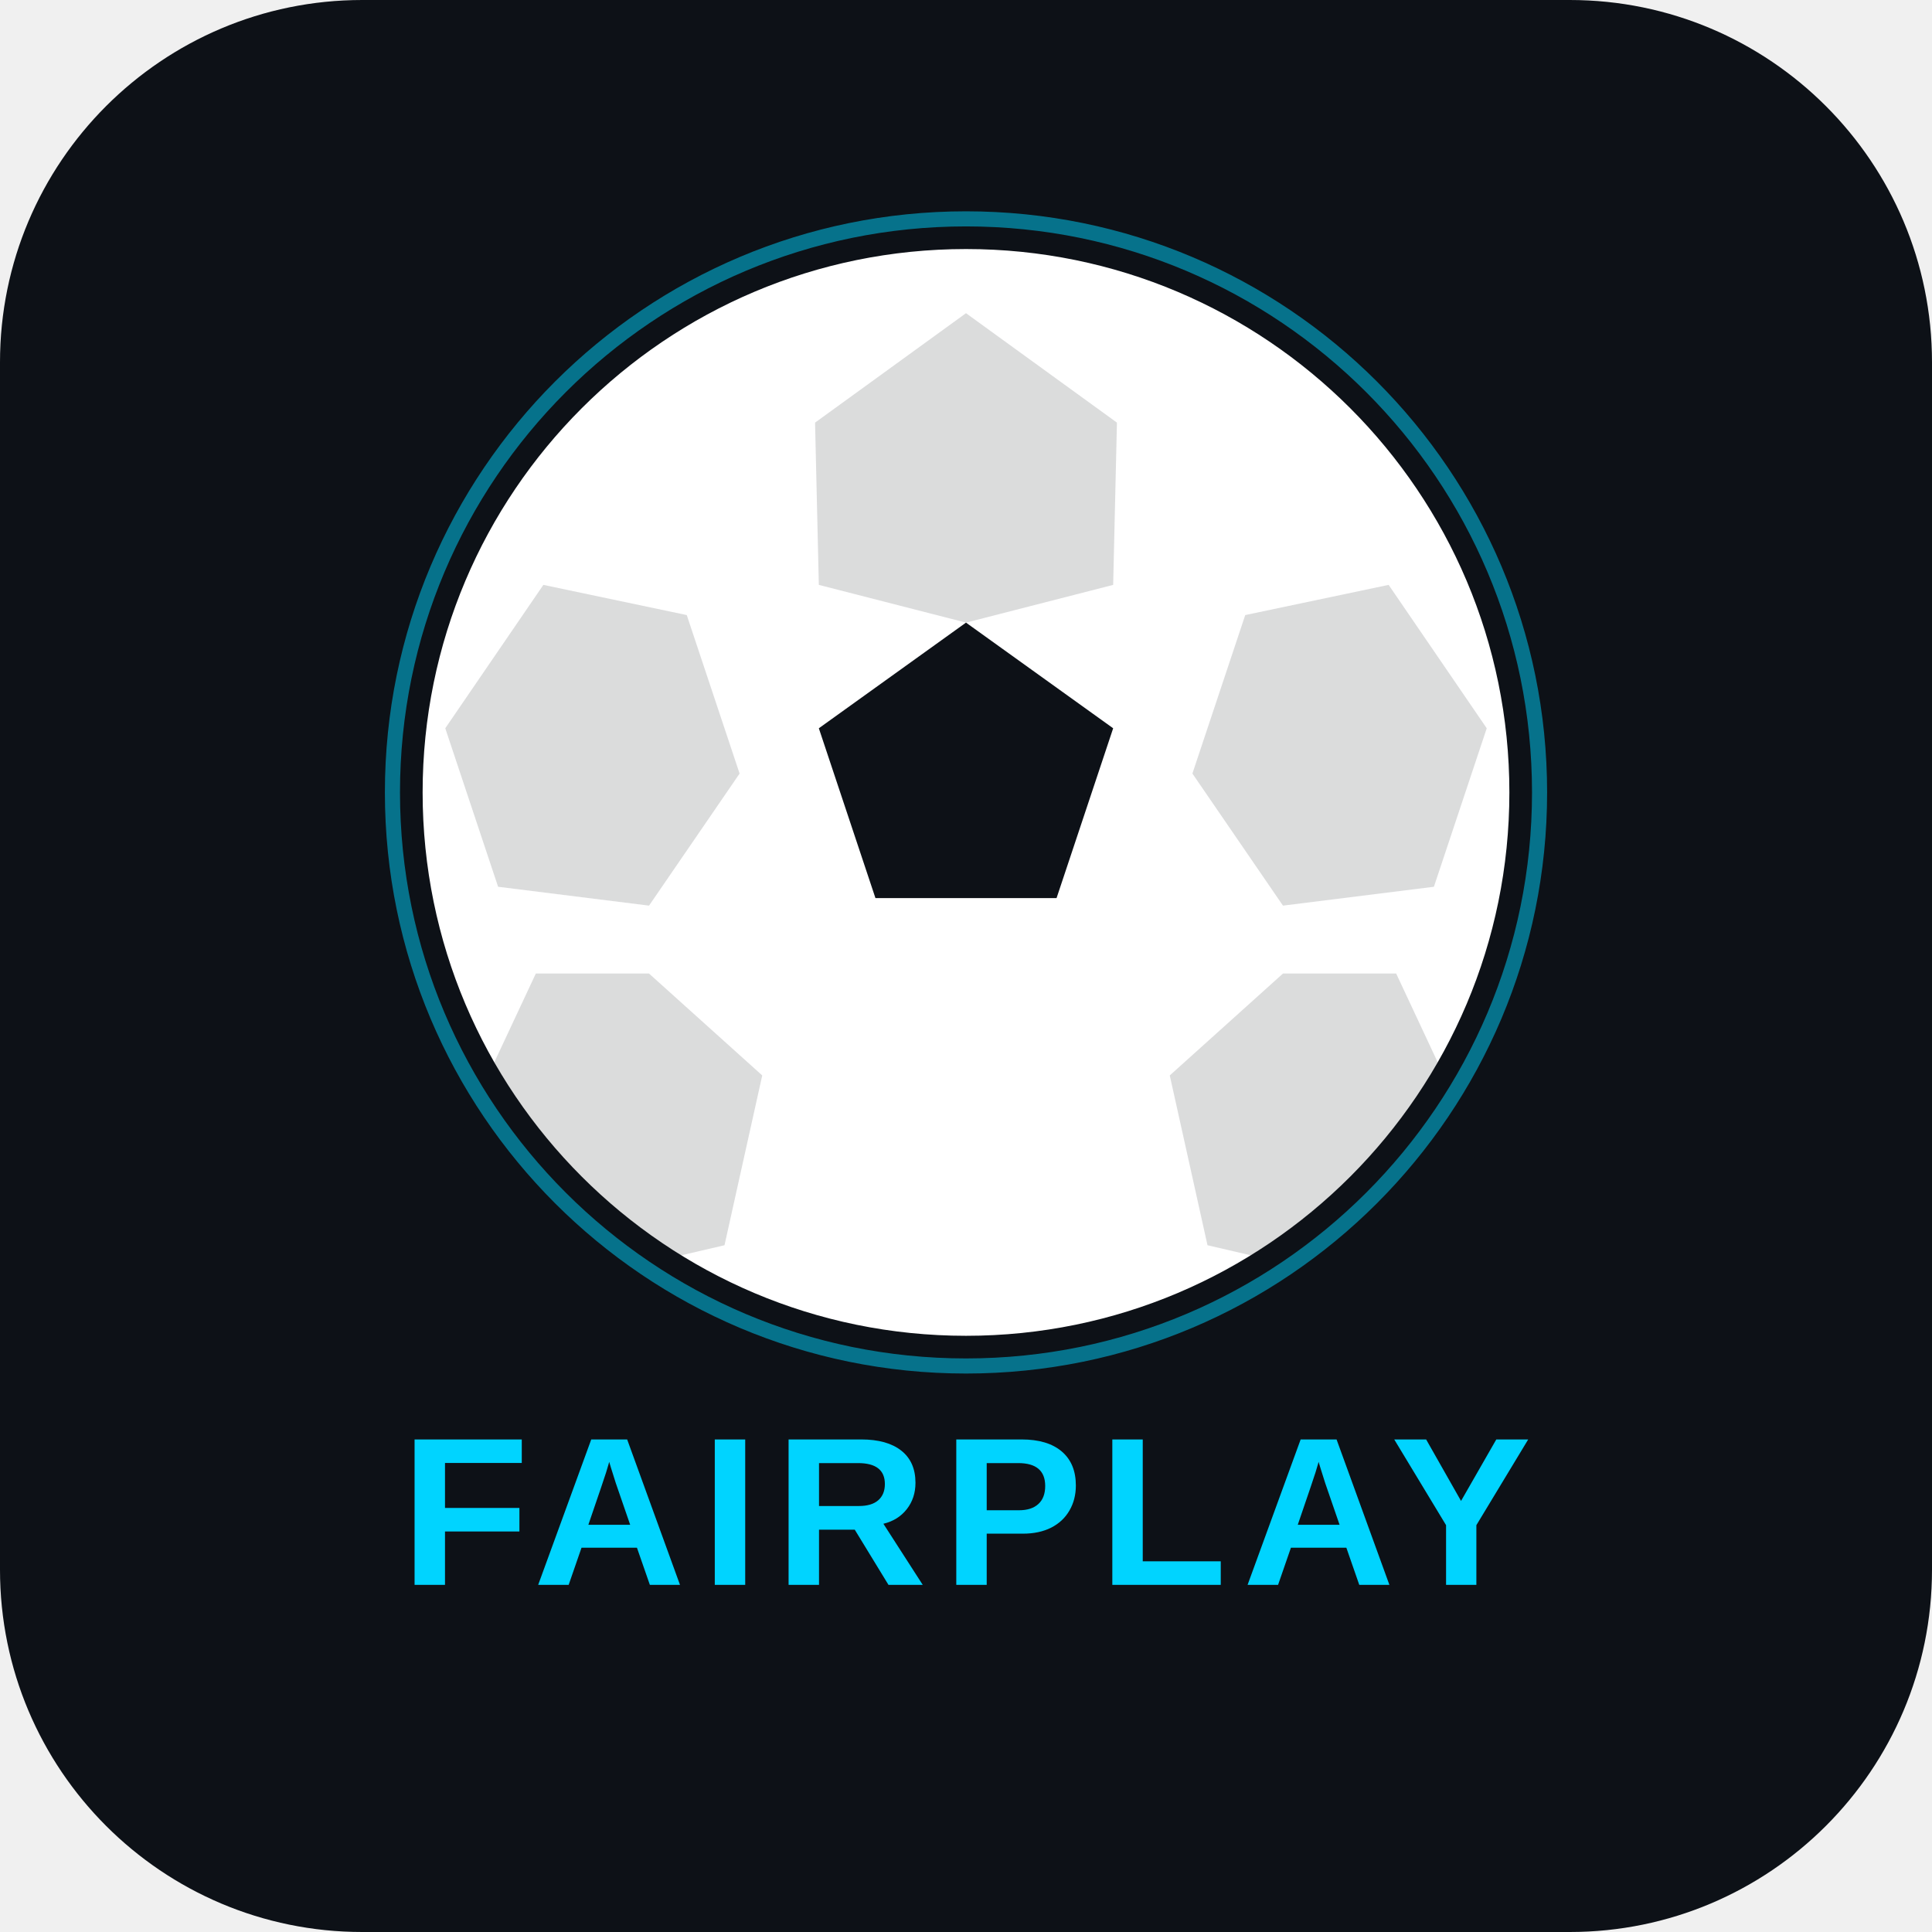
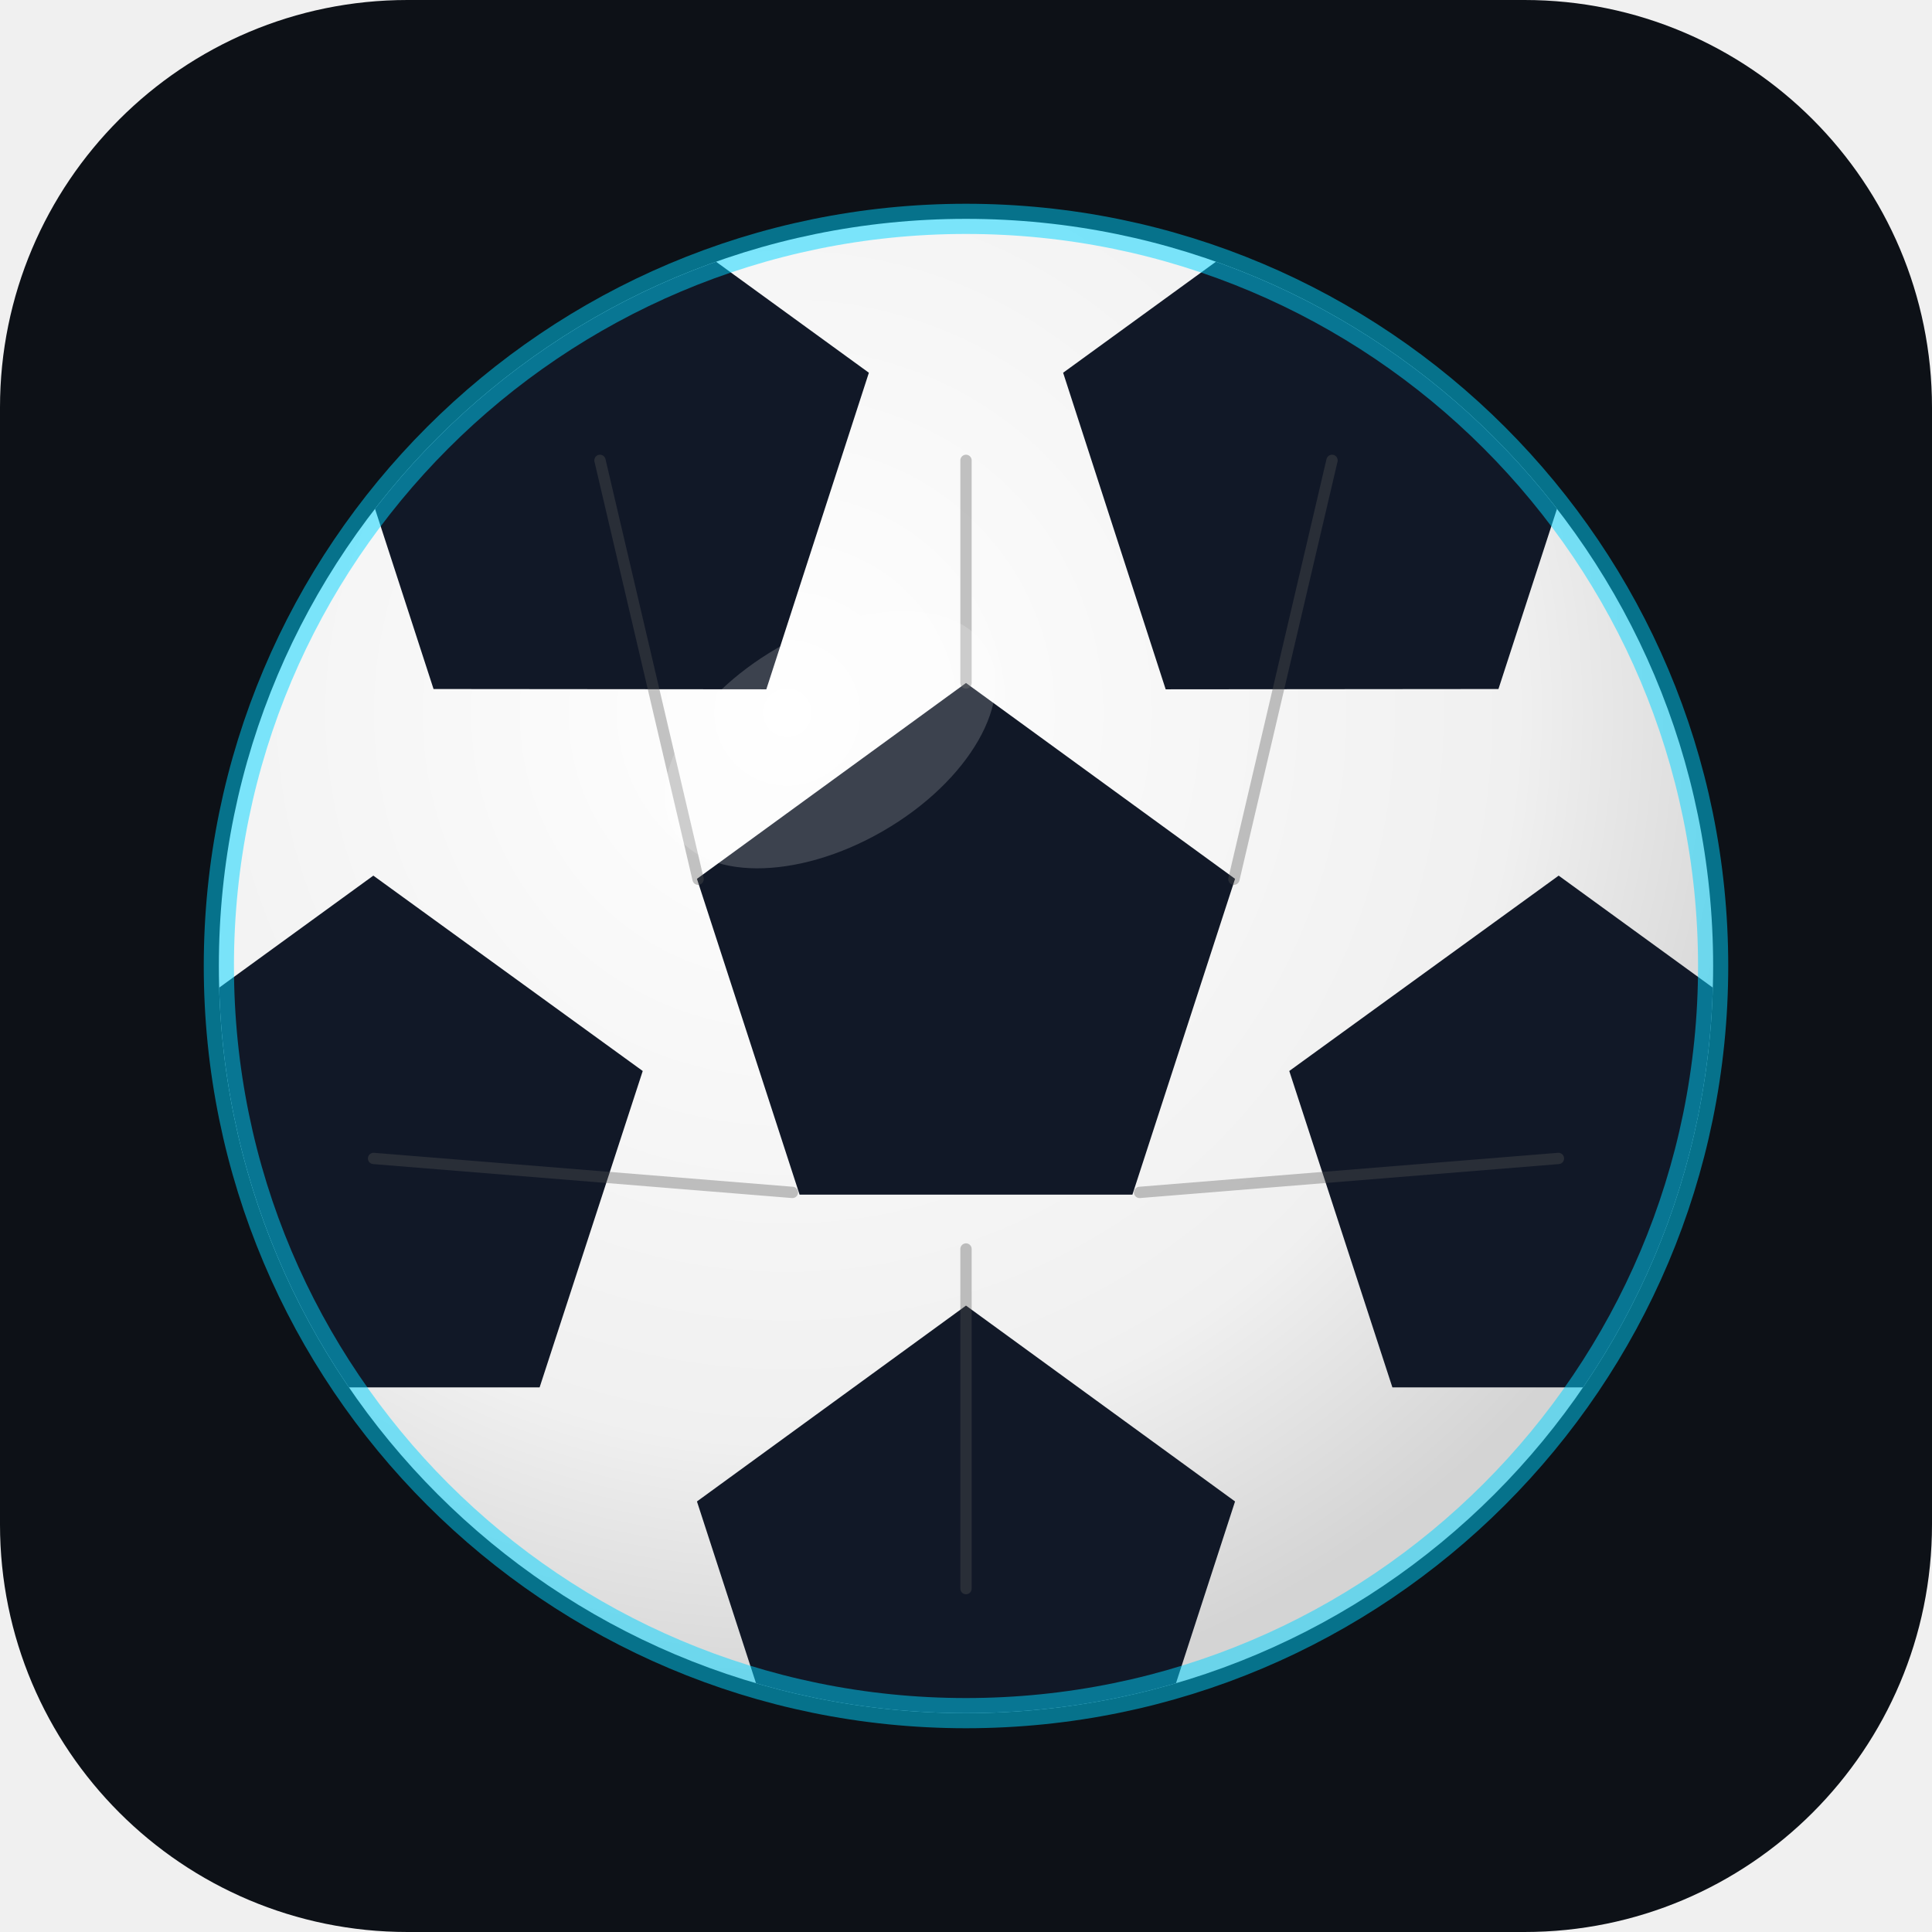
<svg xmlns="http://www.w3.org/2000/svg" viewBox="0 0 512 512">
-   <rect width="512" height="512" rx="96" fill="#0d1117" />
-   <circle cx="256" cy="210" r="148" fill="white" />
-   <circle cx="256" cy="210" r="148" fill="white" stroke="#0d1117" stroke-width="8" />
-   <polygon points="256,165 295,193 280,238 232,238 217,193" fill="#0d1117" />
-   <polygon points="256,83 296,112 295,155 256,165 217,155 216,112" fill="#0d1117" opacity="0.15" />
-   <polygon points="368,155 394,193 380,235 340,240 316,205 330,163" fill="#0d1117" opacity="0.15" />
-   <polygon points="144,155 118,193 132,235 172,240 196,205 182,163" fill="#0d1117" opacity="0.15" />
-   <polygon points="370,258 392,305 363,340 320,330 310,285 340,258" fill="#0d1117" opacity="0.15" />
-   <polygon points="142,258 120,305 149,340 192,330 202,285 172,258" fill="#0d1117" opacity="0.15" />
-   <text x="256" y="420" font-family="Arial Black, Arial, sans-serif" font-size="56" font-weight="900" text-anchor="middle" fill="#00d4ff" letter-spacing="4">FAIRPLAY</text>
-   <circle cx="256" cy="210" r="152" fill="none" stroke="#00d4ff" stroke-width="4" opacity="0.5" />
+   <rect width="512" height="512" rx="108" fill="#0d1117" />
+   <defs>
+     <radialGradient id="ball" cx="38%" cy="33%" r="68%">
+       <stop offset="0%" stop-color="#ffffff" />
+       <stop offset="72%" stop-color="#f0f0f0" />
+       <stop offset="100%" stop-color="#d4d4d4" />
+     </radialGradient>
+     <clipPath id="clip">
+       <circle cx="256" cy="256" r="198" />
+     </clipPath>
+     <polygon id="p" points="0,-75 71.3,-23.1 44.1,60.6 -44.1,60.6 -71.3,-23.1" />
+   </defs>
+   <circle cx="256" cy="256" r="198" fill="url(#ball)" />
+   <g fill="#111827" clip-path="url(#clip)">
+     <use href="#p" transform="translate(256,256)" />
+     <use href="#p" transform="translate(353,122) rotate(216)" />
+     <use href="#p" transform="translate(413,307) rotate(288)" />
+     <use href="#p" transform="translate(256,421) rotate(0)" />
+     <use href="#p" transform="translate(99,307)  rotate(72)" />
+     <use href="#p" transform="translate(159,122) rotate(144)" />
+   </g>
+   <g stroke="#555" stroke-width="3" stroke-linecap="round" clip-path="url(#clip)" opacity="0.35">
+     <line x1="256" y1="181" x2="256" y2="122" />
+     <line x1="327" y1="233" x2="353" y2="122" />
+     <line x1="302" y1="316" x2="413" y2="307" />
+     <line x1="256" y1="331" x2="256" y2="421" />
+     <line x1="210" y1="316" x2="99" y2="307" />
+     <line x1="185" y1="233" x2="159" y2="122" />
+   </g>
+   <circle cx="256" cy="256" r="198" fill="none" stroke="#00d4ff" stroke-width="8" opacity="0.5" />
+   <ellipse cx="220" cy="196" rx="48" ry="28" fill="white" opacity="0.18" transform="rotate(-30, 220, 196)" />
</svg>
